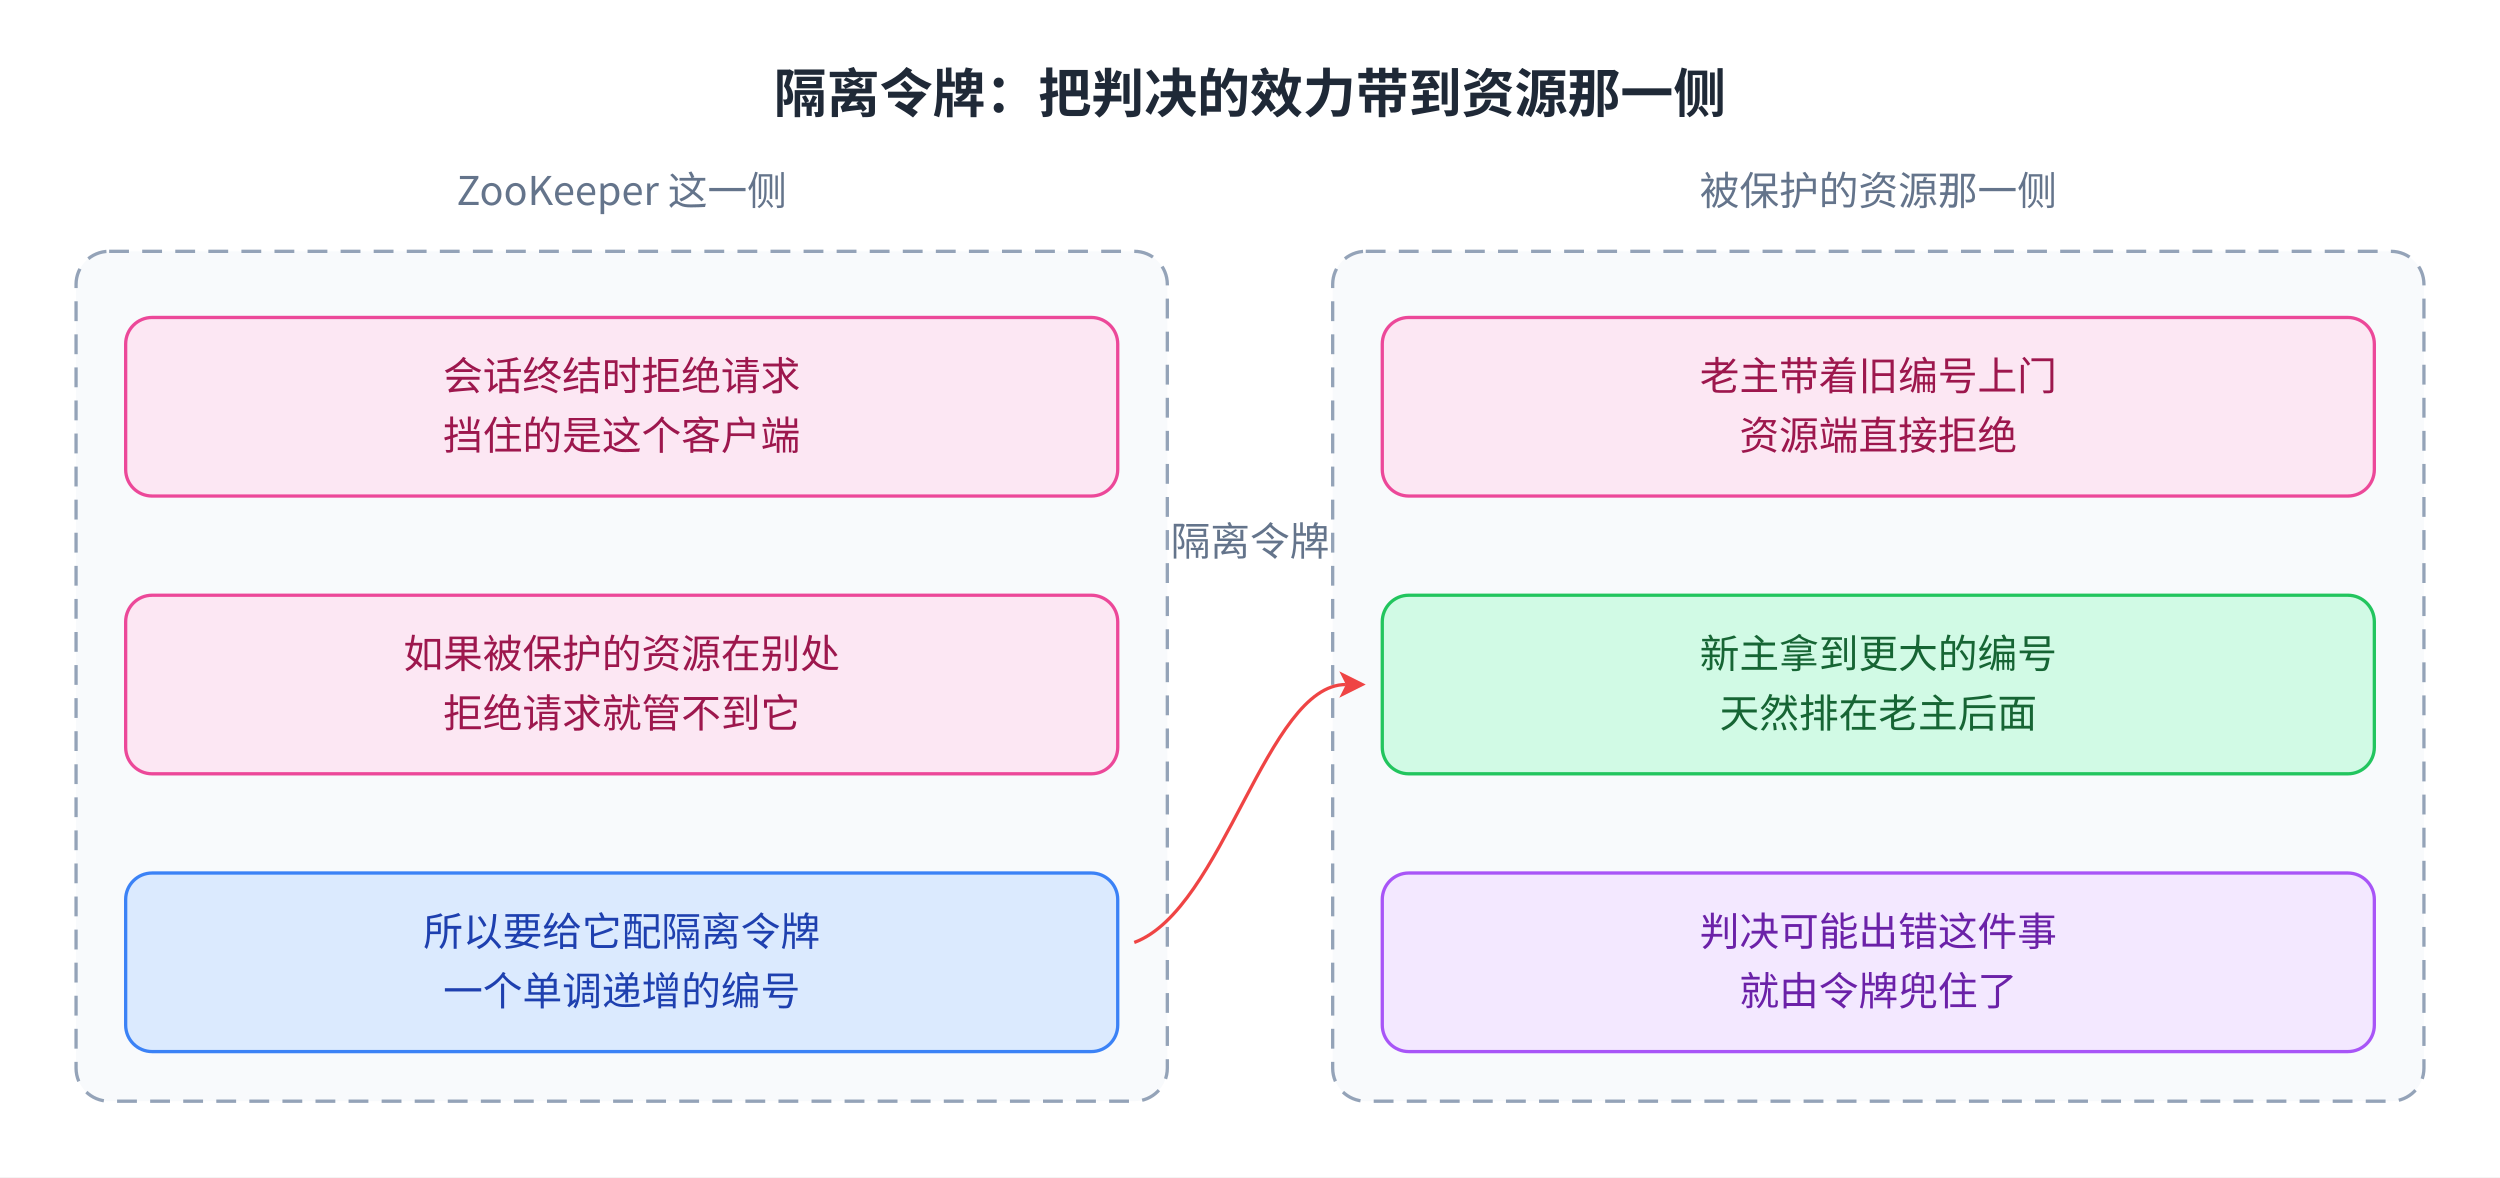
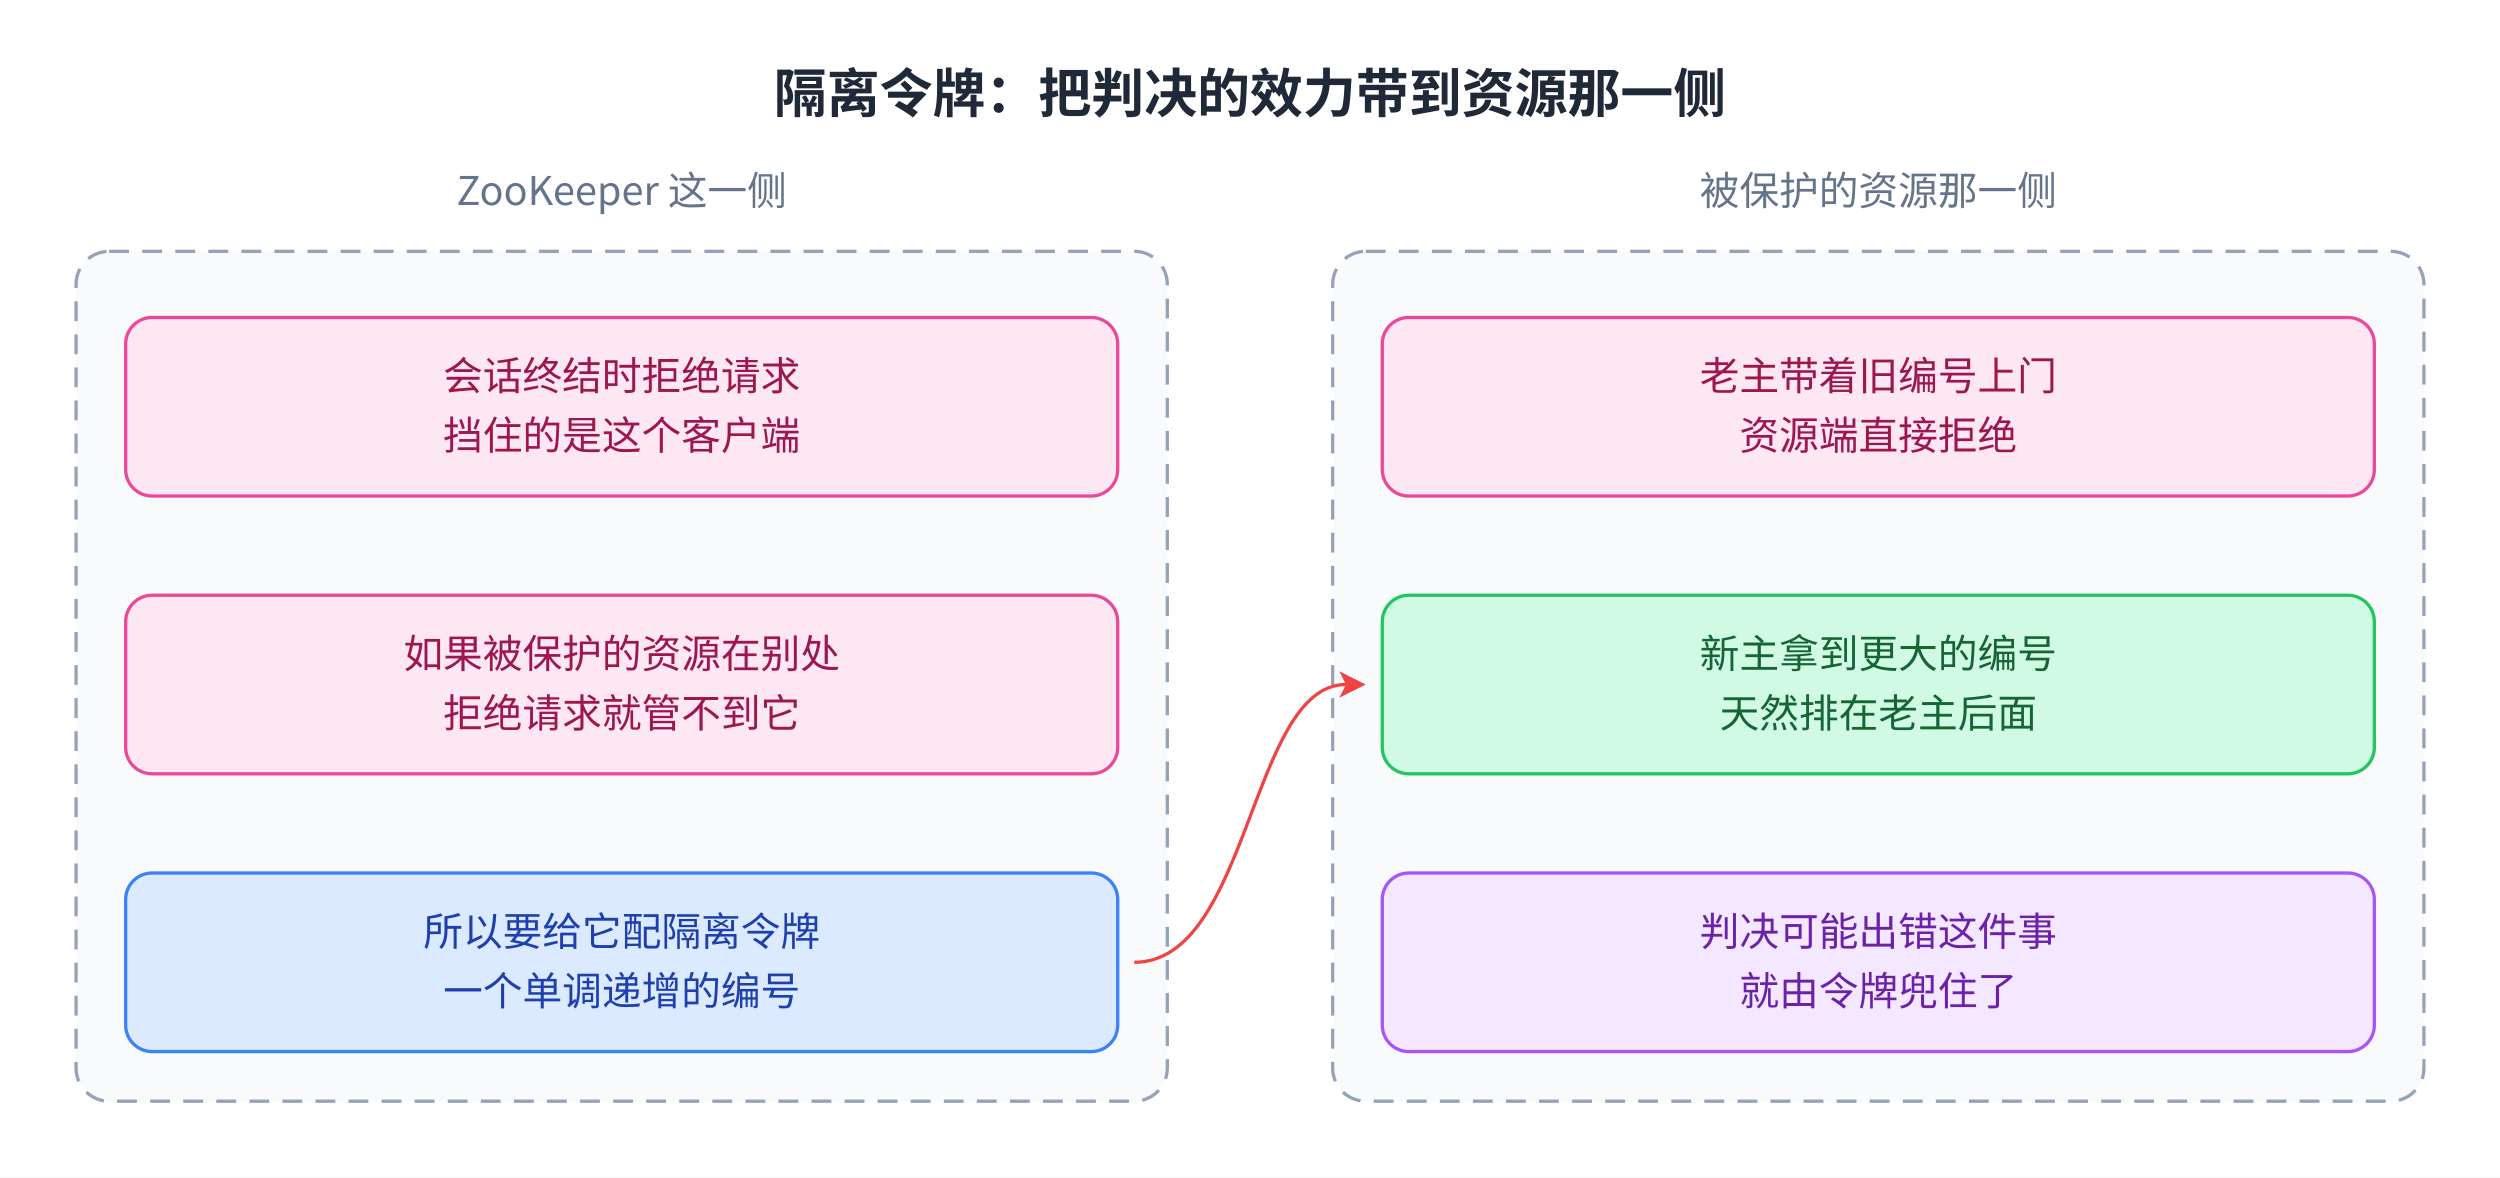
<svg xmlns="http://www.w3.org/2000/svg" viewBox="2 0 756 356" width="756" height="356" role="img" aria-labelledby="fig-zookeeper-18-title fig-zookeeper-18-desc">
  <defs>
    <style>
      text { font-family: 'PingFang SC', 'Microsoft YaHei', 'Noto Sans CJK SC', system-ui, sans-serif; }
    </style>
    <marker id="arrow-red" markerWidth="8" markerHeight="8" refX="2" refY="4" orient="auto" markerUnits="userSpaceOnUse">
      <path d="M0,0 L8,4 L0,8 L2,4 z" fill="#ef4444" />
    </marker>
  </defs>
  <rect x="2" y="0" width="756" height="356" fill="#ffffff" />
  <text x="380" y="34" font-size="16" font-weight="600" fill="#1f2937" text-anchor="middle">隔离令牌：把判决的效力带到资源那一侧</text>
  <text x="190" y="62" font-size="12" fill="#64748b" text-anchor="middle">ZooKeeper 这一侧</text>
  <text x="570" y="62" font-size="12" fill="#64748b" text-anchor="middle">被保护的资源那一侧</text>
  <rect x="25" y="76" width="330" height="257" rx="10" fill="#f8fafc" stroke="#94a3b8" stroke-dasharray="6,4" />
  <rect x="405" y="76" width="330" height="257" rx="10" fill="#f8fafc" stroke="#94a3b8" stroke-dasharray="6,4" />
  <rect x="40" y="96" width="300" height="54" rx="8" fill="#fce7f3" stroke="#ec4899" />
  <text x="190" y="118" font-size="12" fill="#9d174d" text-anchor="middle">会话终结时拒绝请求</text>
  <text x="190" y="136" font-size="12" fill="#9d174d" text-anchor="middle">挡住的是这个客户端</text>
  <rect x="40" y="180" width="300" height="54" rx="8" fill="#fce7f3" stroke="#ec4899" />
  <text x="190" y="202" font-size="12" fill="#9d174d" text-anchor="middle">如果被保护的资源在别处</text>
  <text x="190" y="220" font-size="12" fill="#9d174d" text-anchor="middle">拒绝请求就管不到它</text>
  <rect x="40" y="264" width="300" height="54" rx="8" fill="#dbeafe" stroke="#3b82f6" />
  <text x="190" y="286" font-size="12" fill="#1e40af" text-anchor="middle">所以要给它配隔离令牌</text>
  <text x="190" y="304" font-size="12" fill="#1e40af" text-anchor="middle">一个单调递增的编号</text>
  <rect x="420" y="96" width="300" height="54" rx="8" fill="#fce7f3" stroke="#ec4899" />
  <text x="570" y="118" font-size="12" fill="#9d174d" text-anchor="middle">老主带着旧编号上门</text>
  <text x="570" y="136" font-size="12" fill="#9d174d" text-anchor="middle">资源端直接拒绝</text>
  <rect x="420" y="180" width="300" height="54" rx="8" fill="#d1fae5" stroke="#22c55e" />
  <text x="570" y="202" font-size="12" fill="#166534" text-anchor="middle">新主拿到更大的编号</text>
  <text x="570" y="220" font-size="12" fill="#166534" text-anchor="middle">天然排在老主后面</text>
  <rect x="420" y="264" width="300" height="54" rx="8" fill="#f3e8ff" stroke="#a855f7" />
  <text x="570" y="286" font-size="12" fill="#6b21a8" text-anchor="middle">判决可能出错这件事</text>
  <text x="570" y="304" font-size="12" fill="#6b21a8" text-anchor="middle">就由令牌兜住了</text>
-   <path d="M345,285 C372,275 385,207 409,207" fill="none" stroke="#ef4444" marker-end="url(#arrow-red)" />
-   <text x="380" y="168" font-size="12" fill="#64748b" text-anchor="middle">隔离令牌</text>
+   <path d="M345,291 C 380,291 380,207 409,207" fill="none" stroke="#ef4444" marker-end="url(#arrow-red)" />
</svg>
